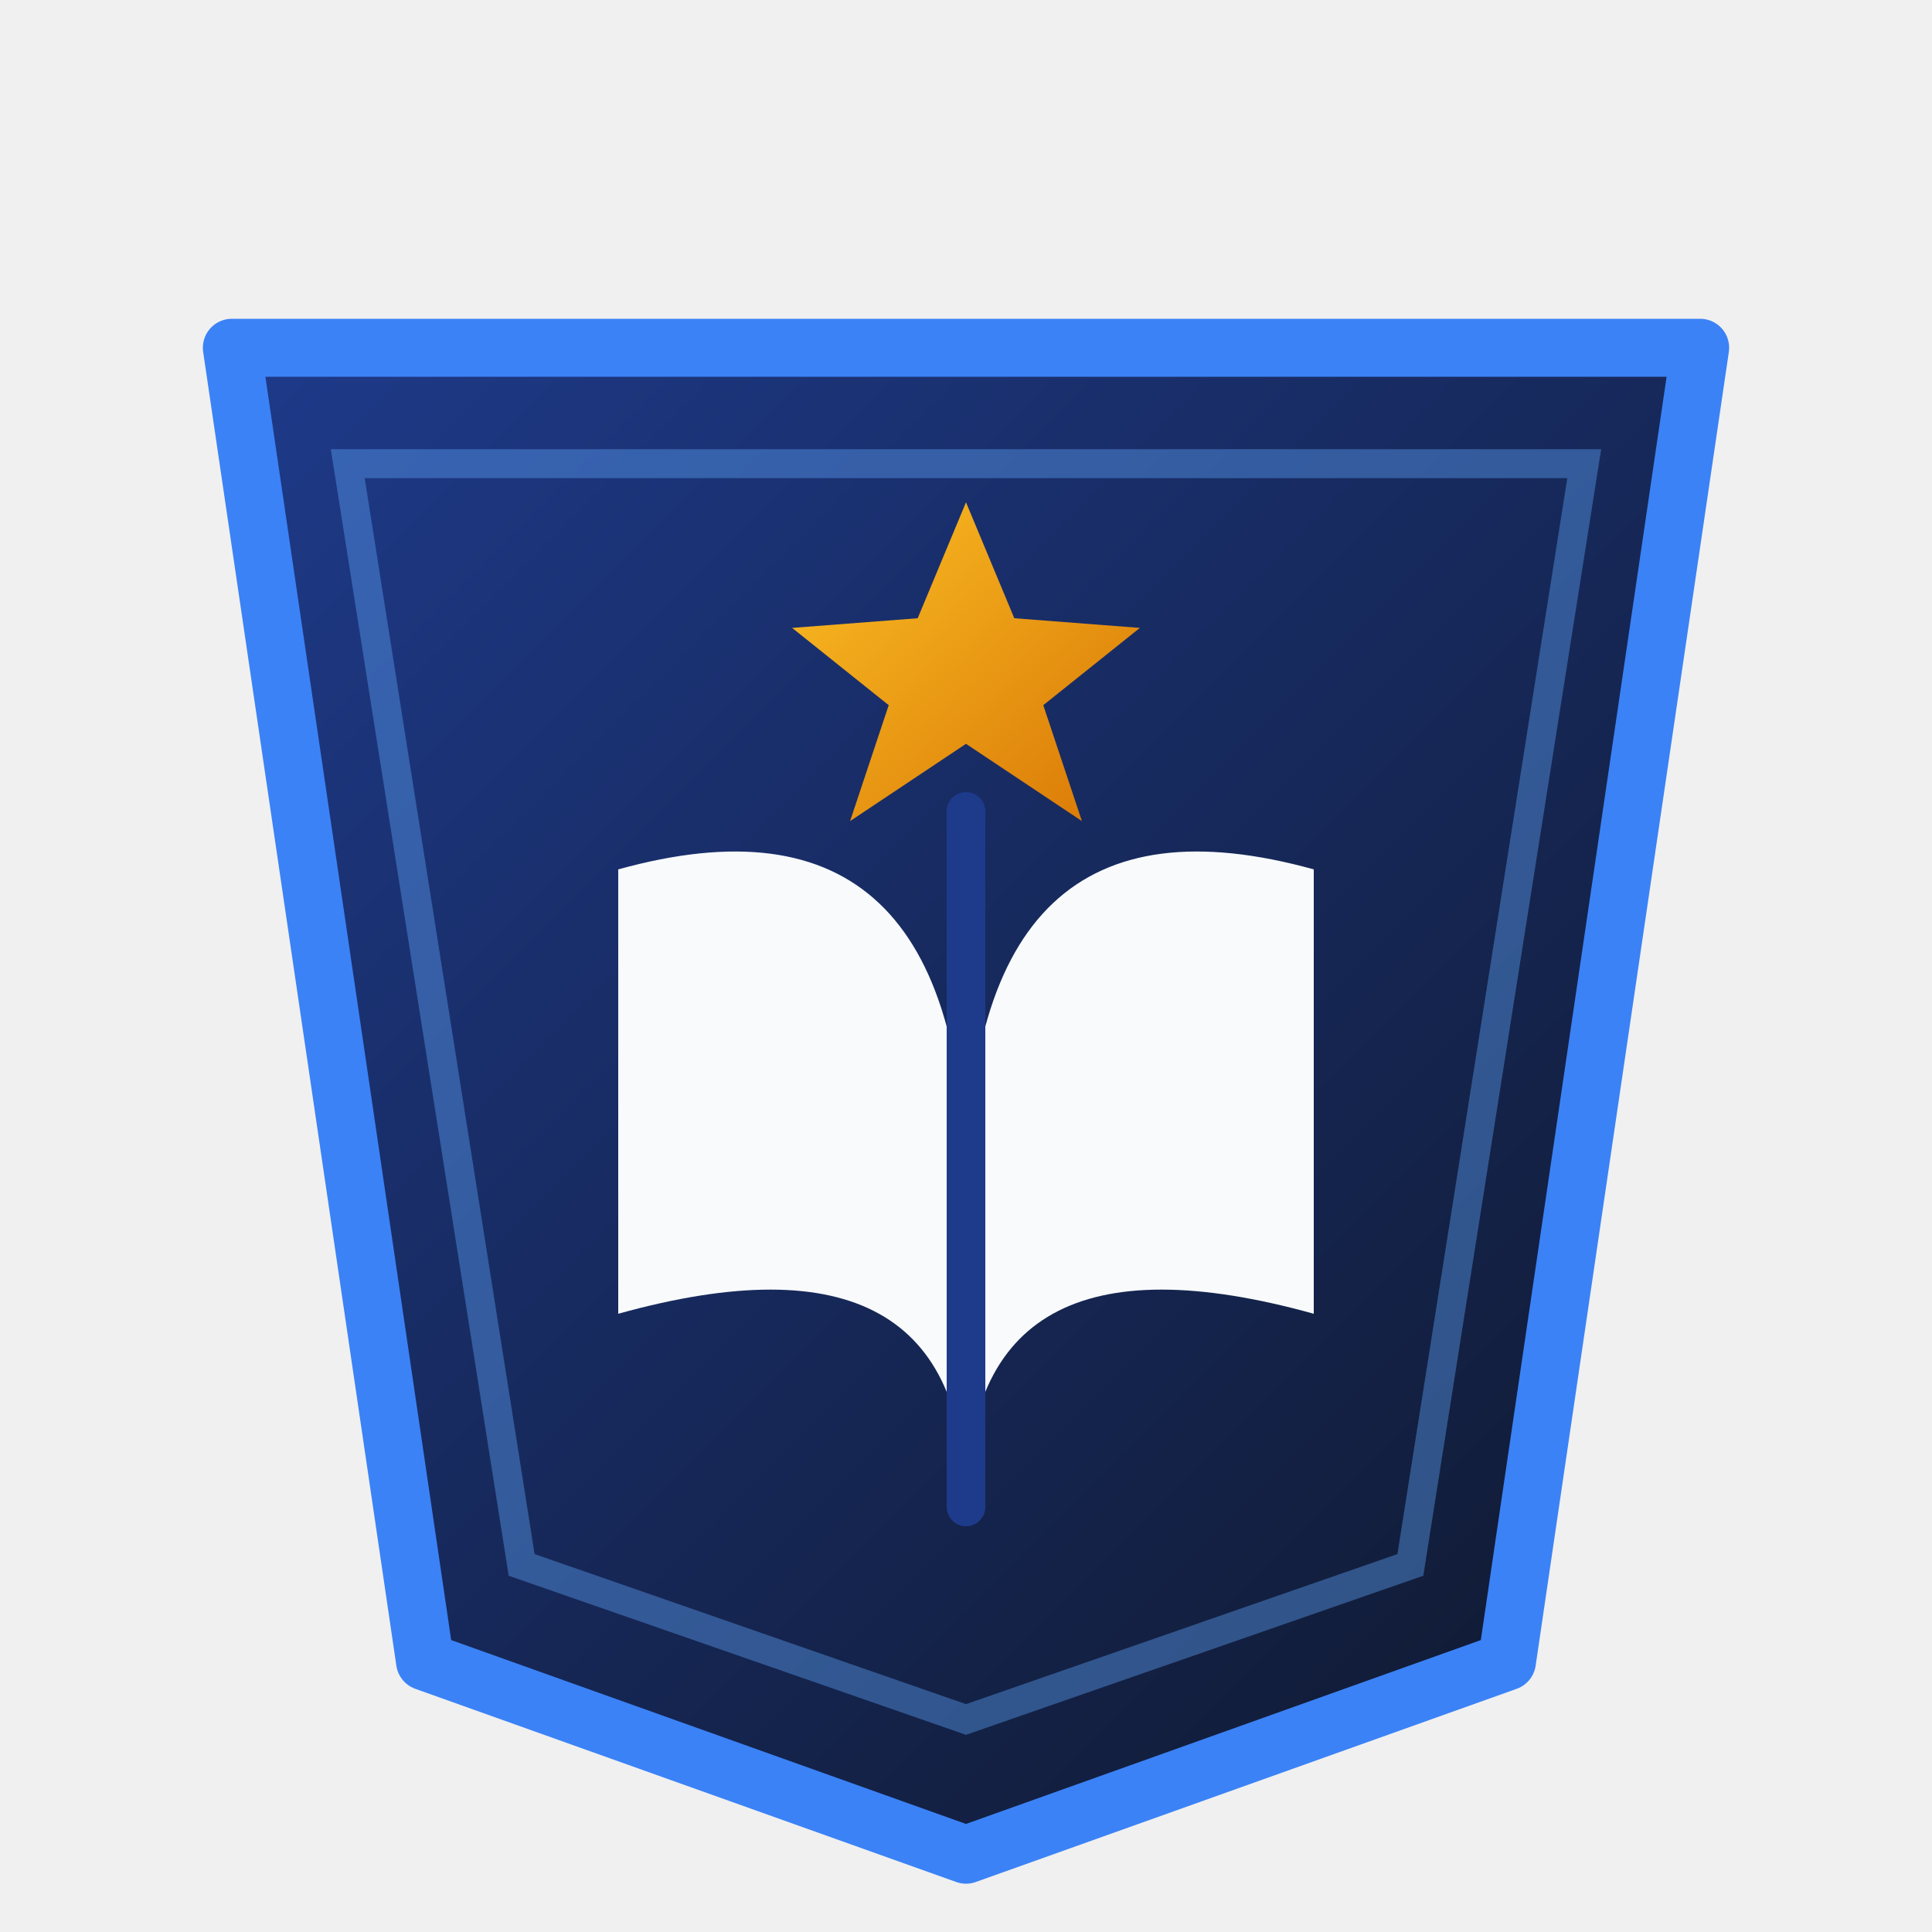
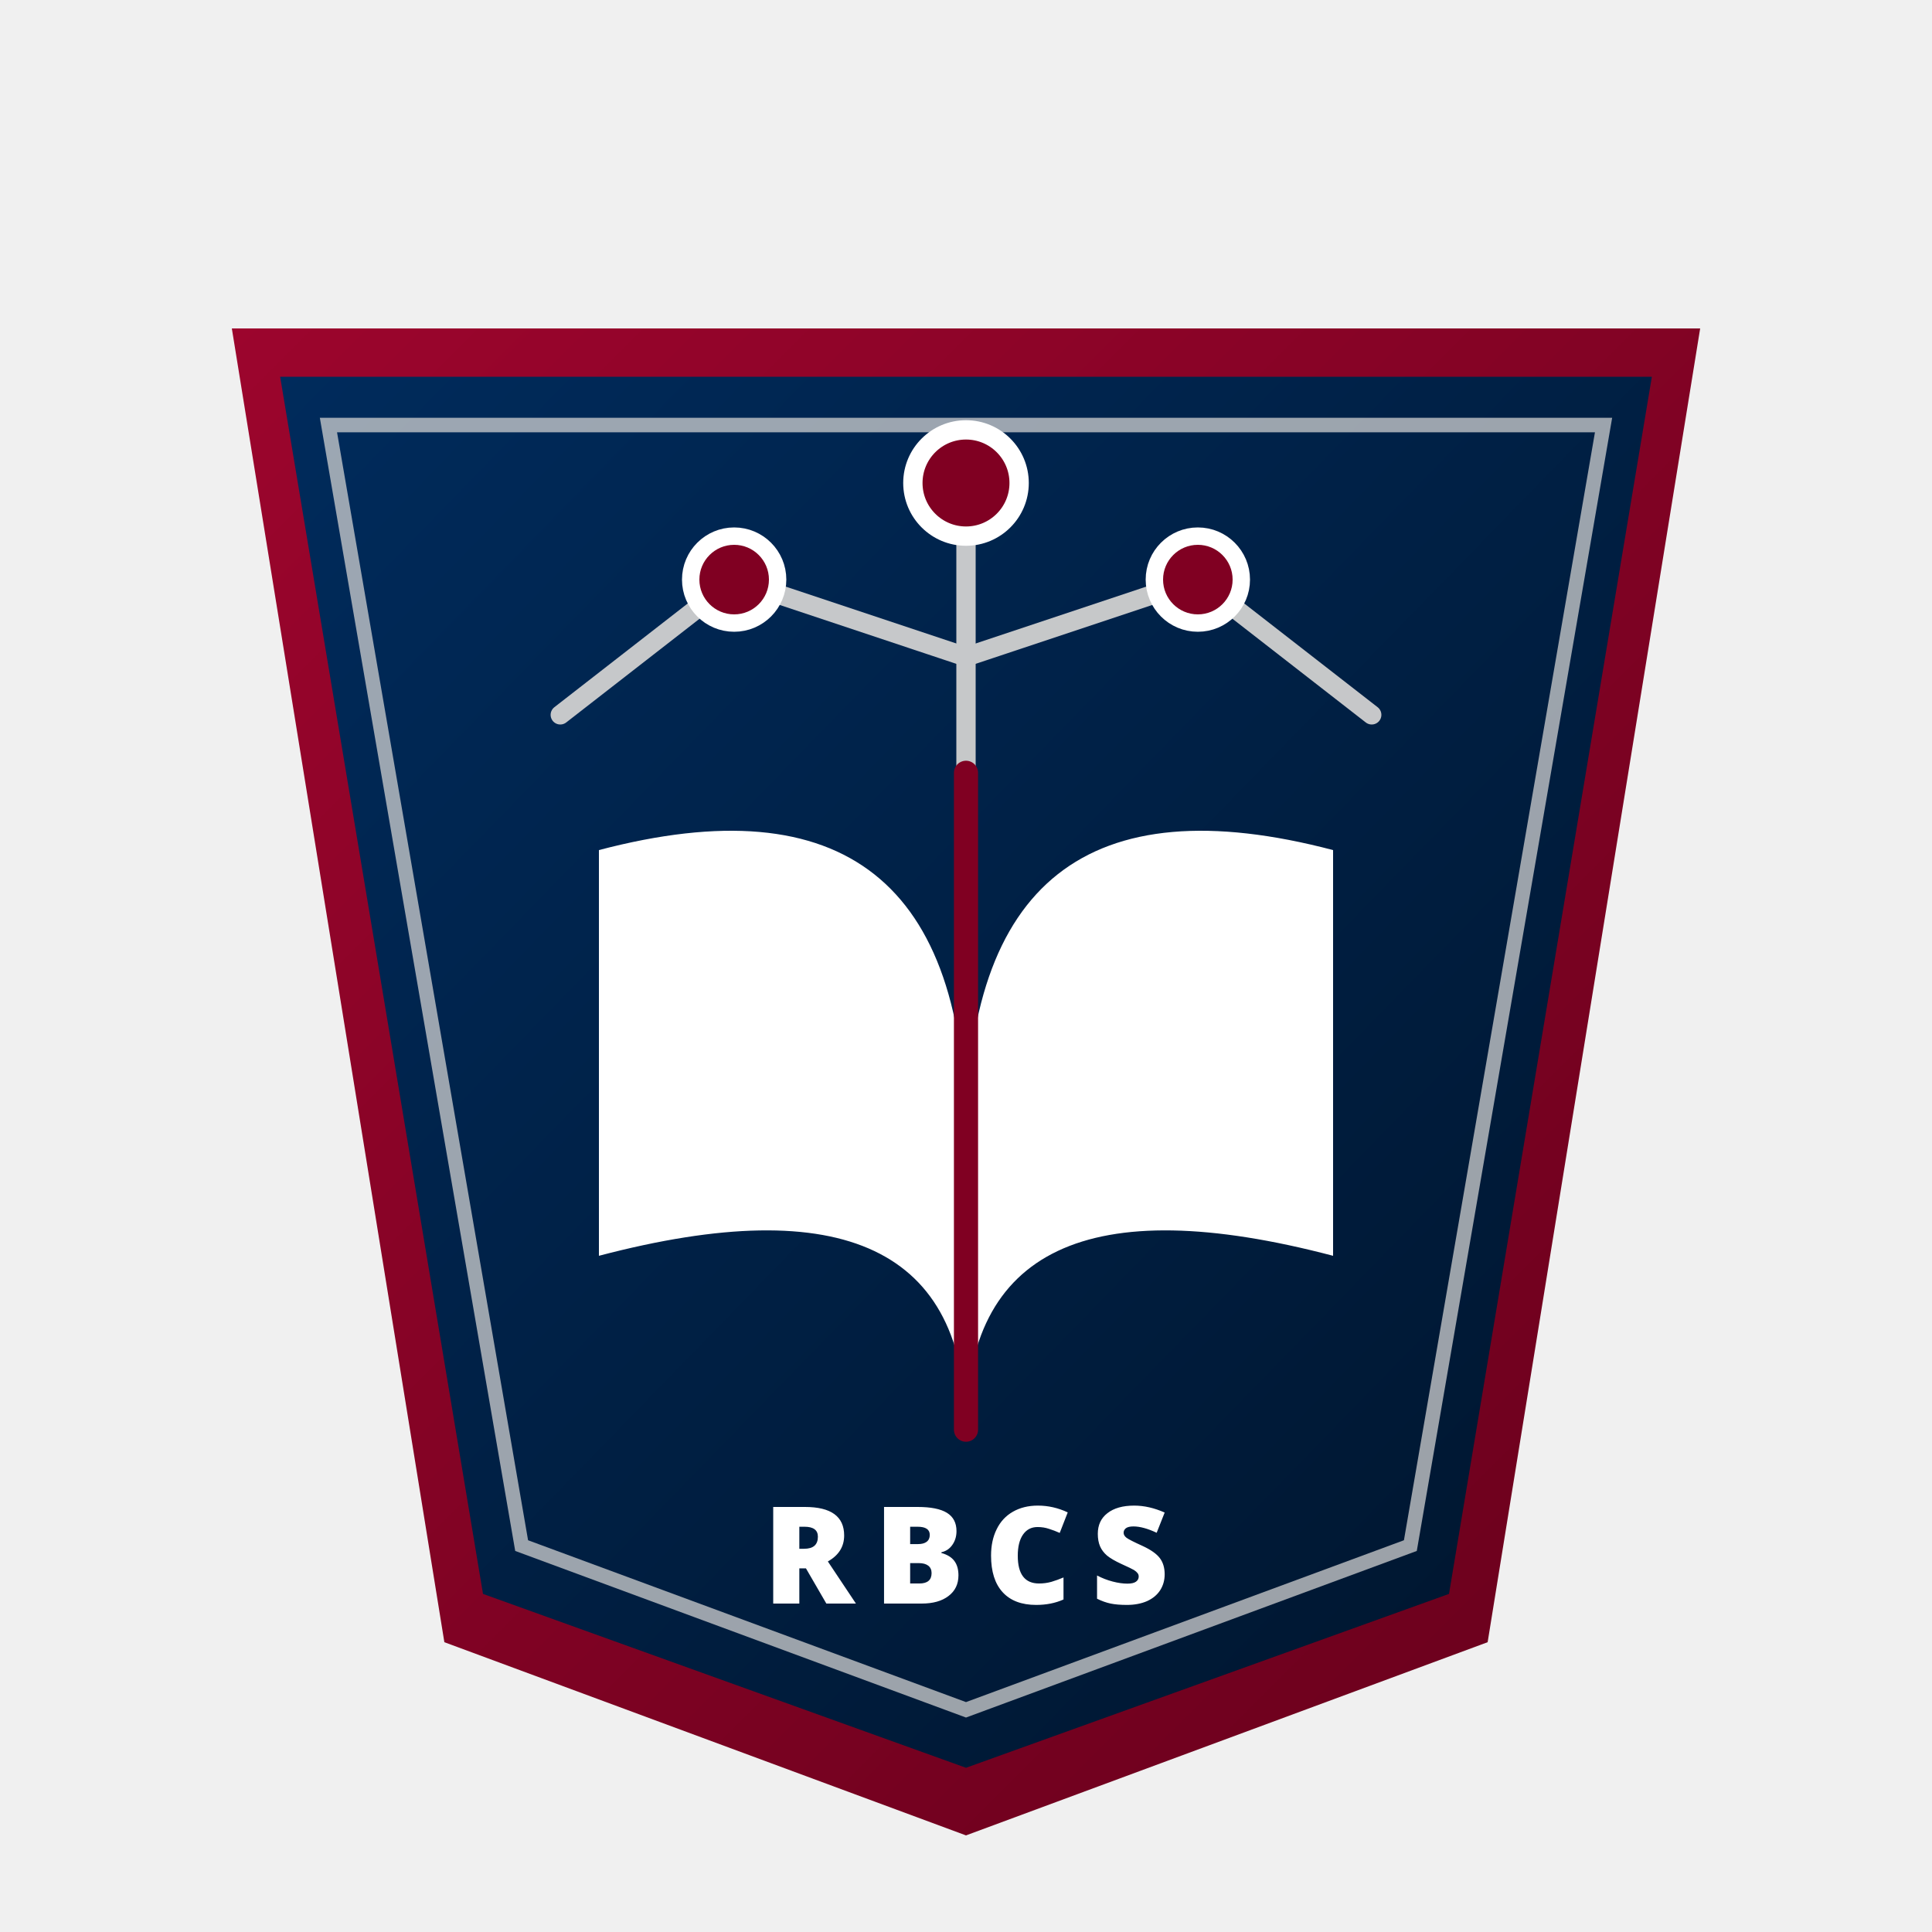
- <svg xmlns="http://www.w3.org/2000/svg" viewBox="0 0 100 100" width="100%" height="100%">
+ <svg xmlns="http://www.w3.org/2000/svg" viewBox="0 0 200 200" width="200" height="200">
  <defs>
-     <linearGradient id="keystoneGrad" x1="0%" y1="0%" x2="100%" y2="100%">
-       <stop offset="0%" stop-color="#1E3A8A" />
-       <stop offset="100%" stop-color="#0F172A" />
+     <linearGradient id="favNavy" x1="0%" y1="0%" x2="100%" y2="100%">
+       <stop offset="0%" stop-color="#002b5c" />
+       <stop offset="100%" stop-color="#00142b" />
    </linearGradient>
-     <linearGradient id="goldGrad" x1="0%" y1="0%" x2="100%" y2="100%">
-       <stop offset="0%" stop-color="#FBBF24" />
-       <stop offset="100%" stop-color="#D97706" />
+     <linearGradient id="favCrimson" x1="0%" y1="0%" x2="100%" y2="100%">
+       <stop offset="0%" stop-color="#9c052d" />
+       <stop offset="100%" stop-color="#66001b" />
    </linearGradient>
  </defs>
-   <polygon points="12,18 88,18 78,86 50,96 22,86" fill="url(#keystoneGrad)" stroke="#3B82F6" stroke-width="3" stroke-linejoin="round" />
-   <polygon points="18,24 82,24 73,81 50,89 27,81" fill="none" stroke="#60A5FA" stroke-width="1.5" stroke-opacity="0.4" />
-   <path d="M 32 45 Q 50 40 50 62 Q 50 40 68 45 L 68 68 Q 50 63 50 78 Q 50 63 32 68 Z" fill="#F8FAFC" />
-   <path d="M 50 42 L 50 78" stroke="#1E3A8A" stroke-width="2" stroke-linecap="round" />
-   <path d="M 50 26 L 52.5 32 L 59 32.5 L 54 36.5 L 56 42.5 L 50 38.5 L 44 42.5 L 46 36.5 L 41 32.5 L 47.5 32 Z" fill="url(#goldGrad)" />
+   <polygon points="24,34 176,34 154,170 100,190 46,170" fill="url(#favCrimson)" />
+   <polygon points="29,39 171,39 150,165 100,183 50,165" fill="url(#favNavy)" />
+   <polygon points="34,44 166,44 146,160 100,177 54,160" fill="none" stroke="#d0d0d0" stroke-width="1.5" stroke-opacity="0.75" />
+   <g stroke="#d0d0d0" stroke-width="2" stroke-linecap="round" stroke-linejoin="round" opacity="0.95">
+     <line x1="100" y1="52" x2="100" y2="82" />
+     <polyline points="100,68 76,60" />
+     <polyline points="100,68 124,60" />
+     <polyline points="76,60 58,74" />
+     <polyline points="124,60 142,74" />
+   </g>
+   <circle cx="100" cy="50" r="5.5" fill="#800022" stroke="#ffffff" stroke-width="2" />
+   <circle cx="76" cy="60" r="4.5" fill="#800022" stroke="#ffffff" stroke-width="1.8" />
+   <circle cx="124" cy="60" r="4.5" fill="#800022" stroke="#ffffff" stroke-width="1.8" />
+   <path d="M 62 88 Q 100 78 100 118 Q 100 78 138 88 L 138 130 Q 100 120 100 148 Q 100 120 62 130 Z" fill="#ffffff" />
+   <line x1="100" y1="80" x2="100" y2="148" stroke="#800022" stroke-width="2.5" stroke-linecap="round" />
+   <text x="100" y="166" font-family="'Open Sans', -apple-system, BlinkMacSystemFont, sans-serif" font-size="14" font-weight="900" fill="#ffffff" text-anchor="middle" letter-spacing="2">RBCS</text>
</svg>
